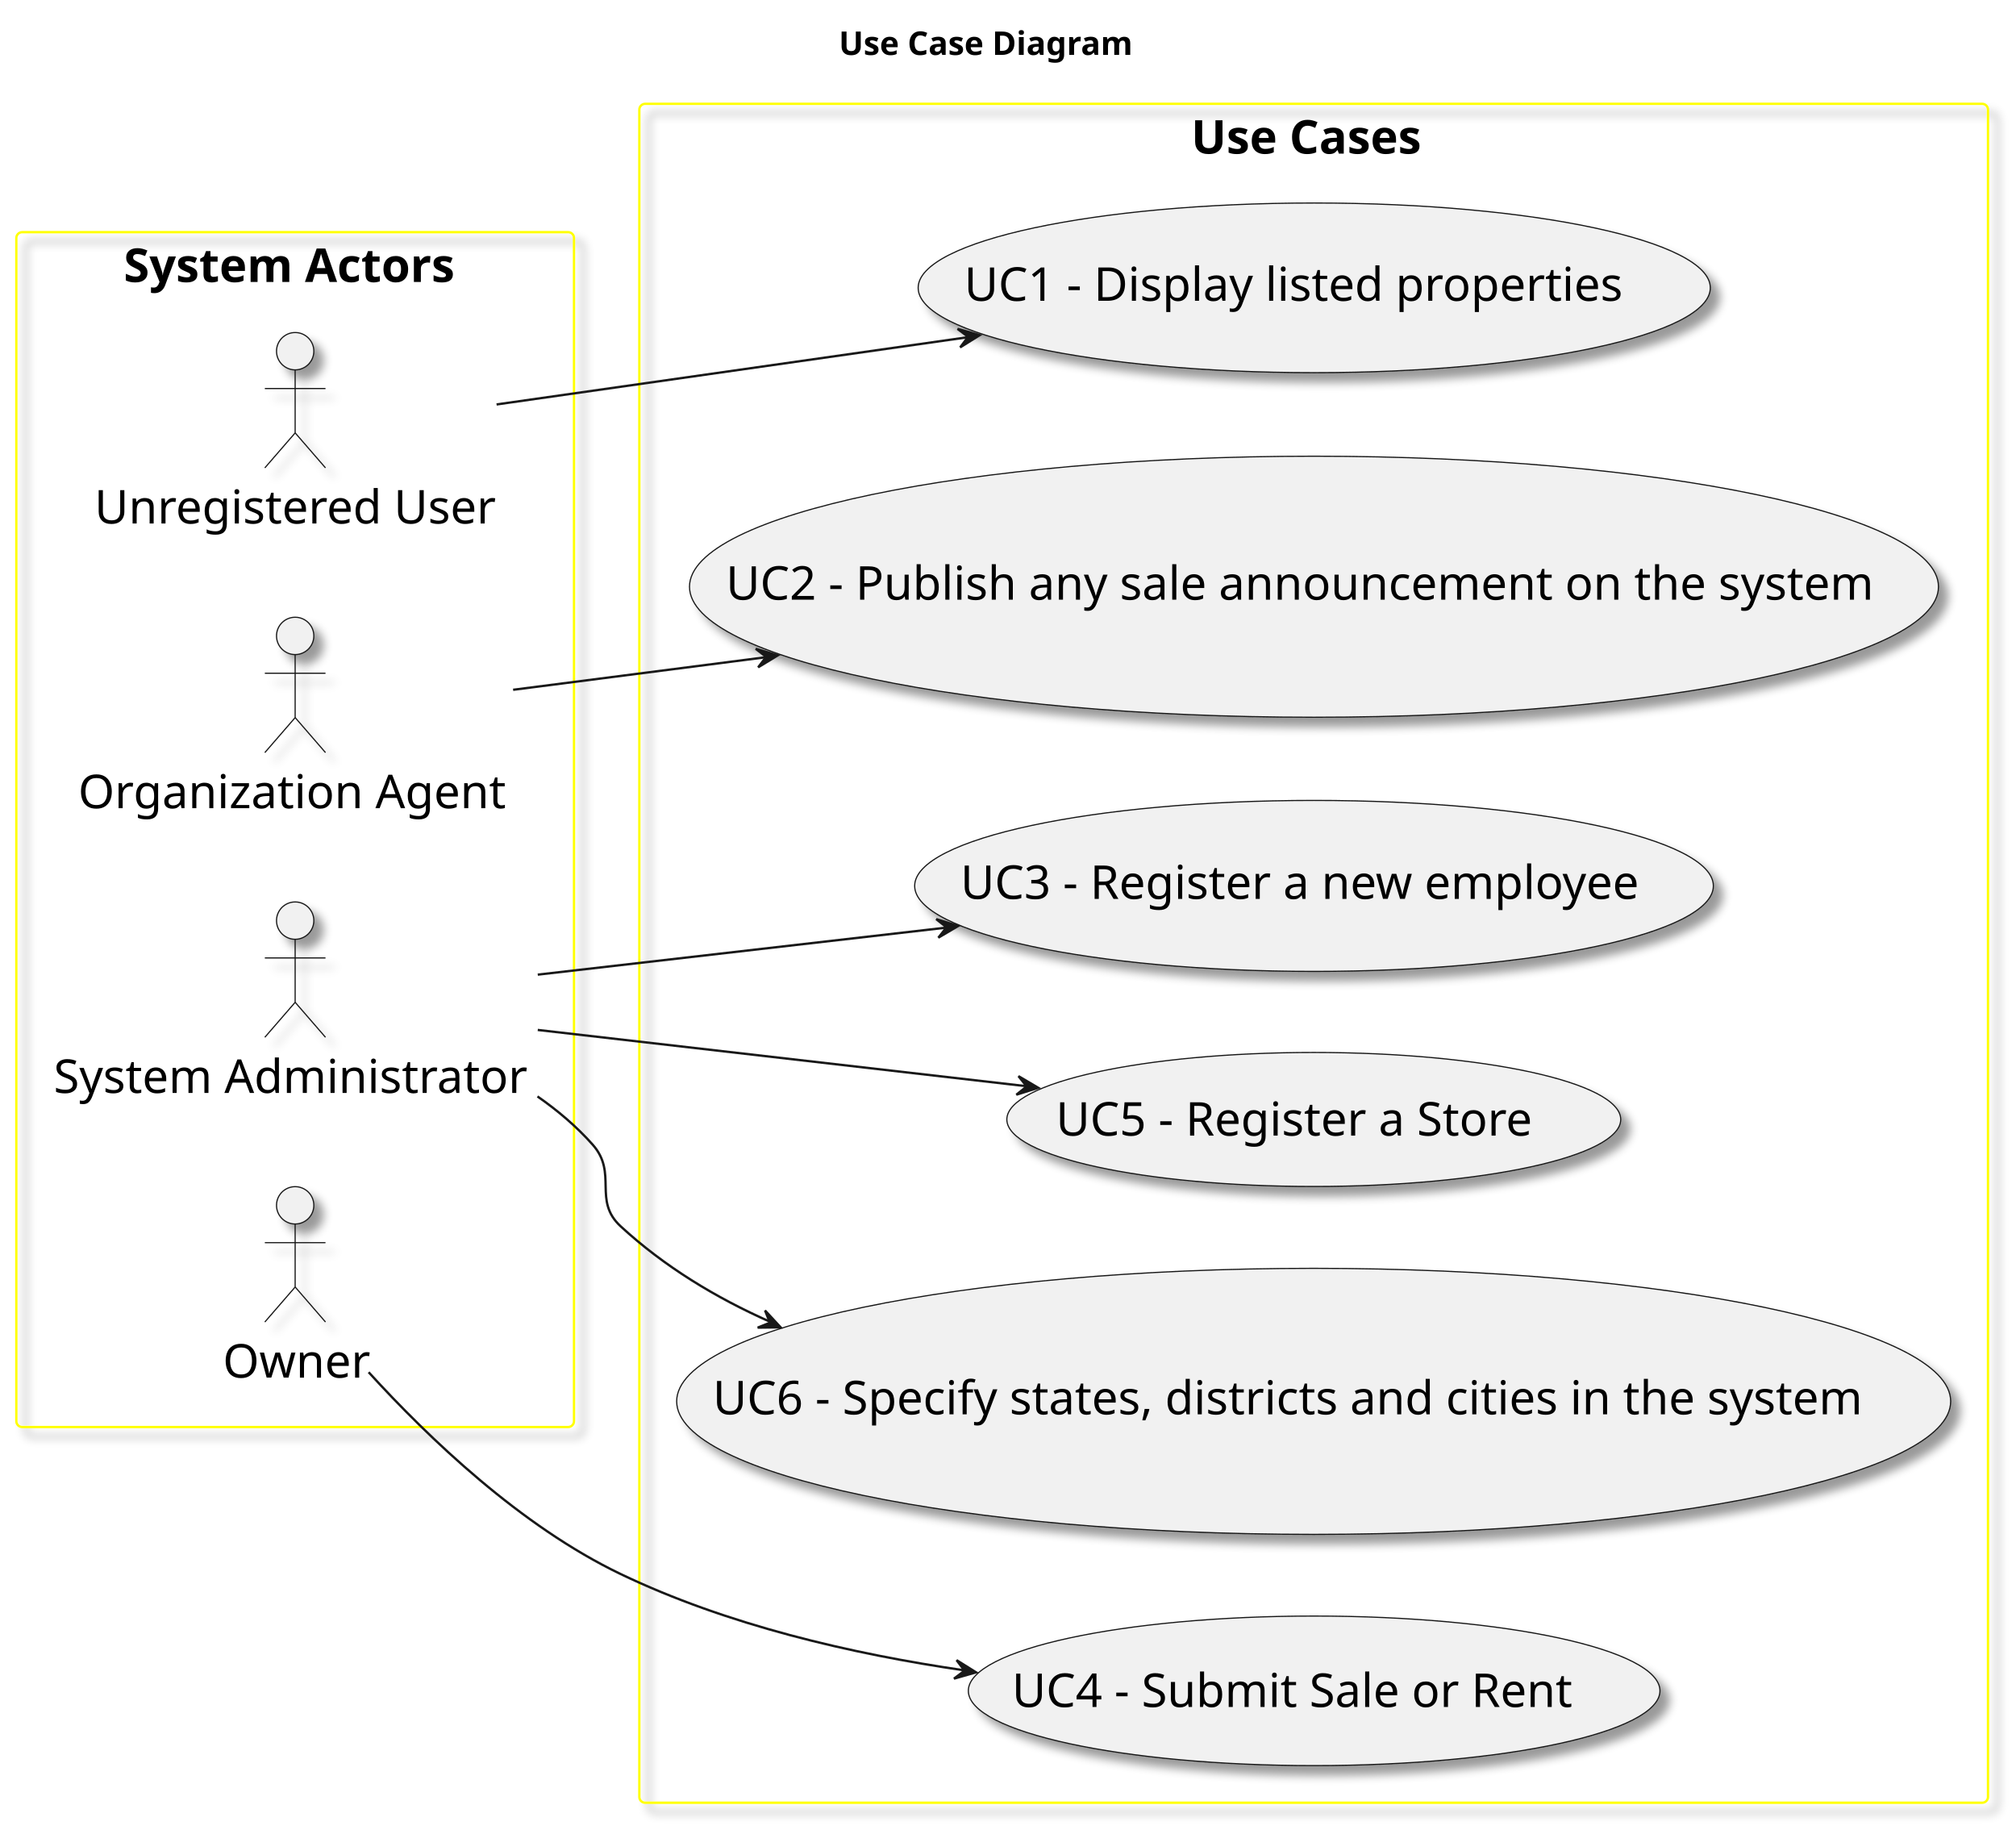
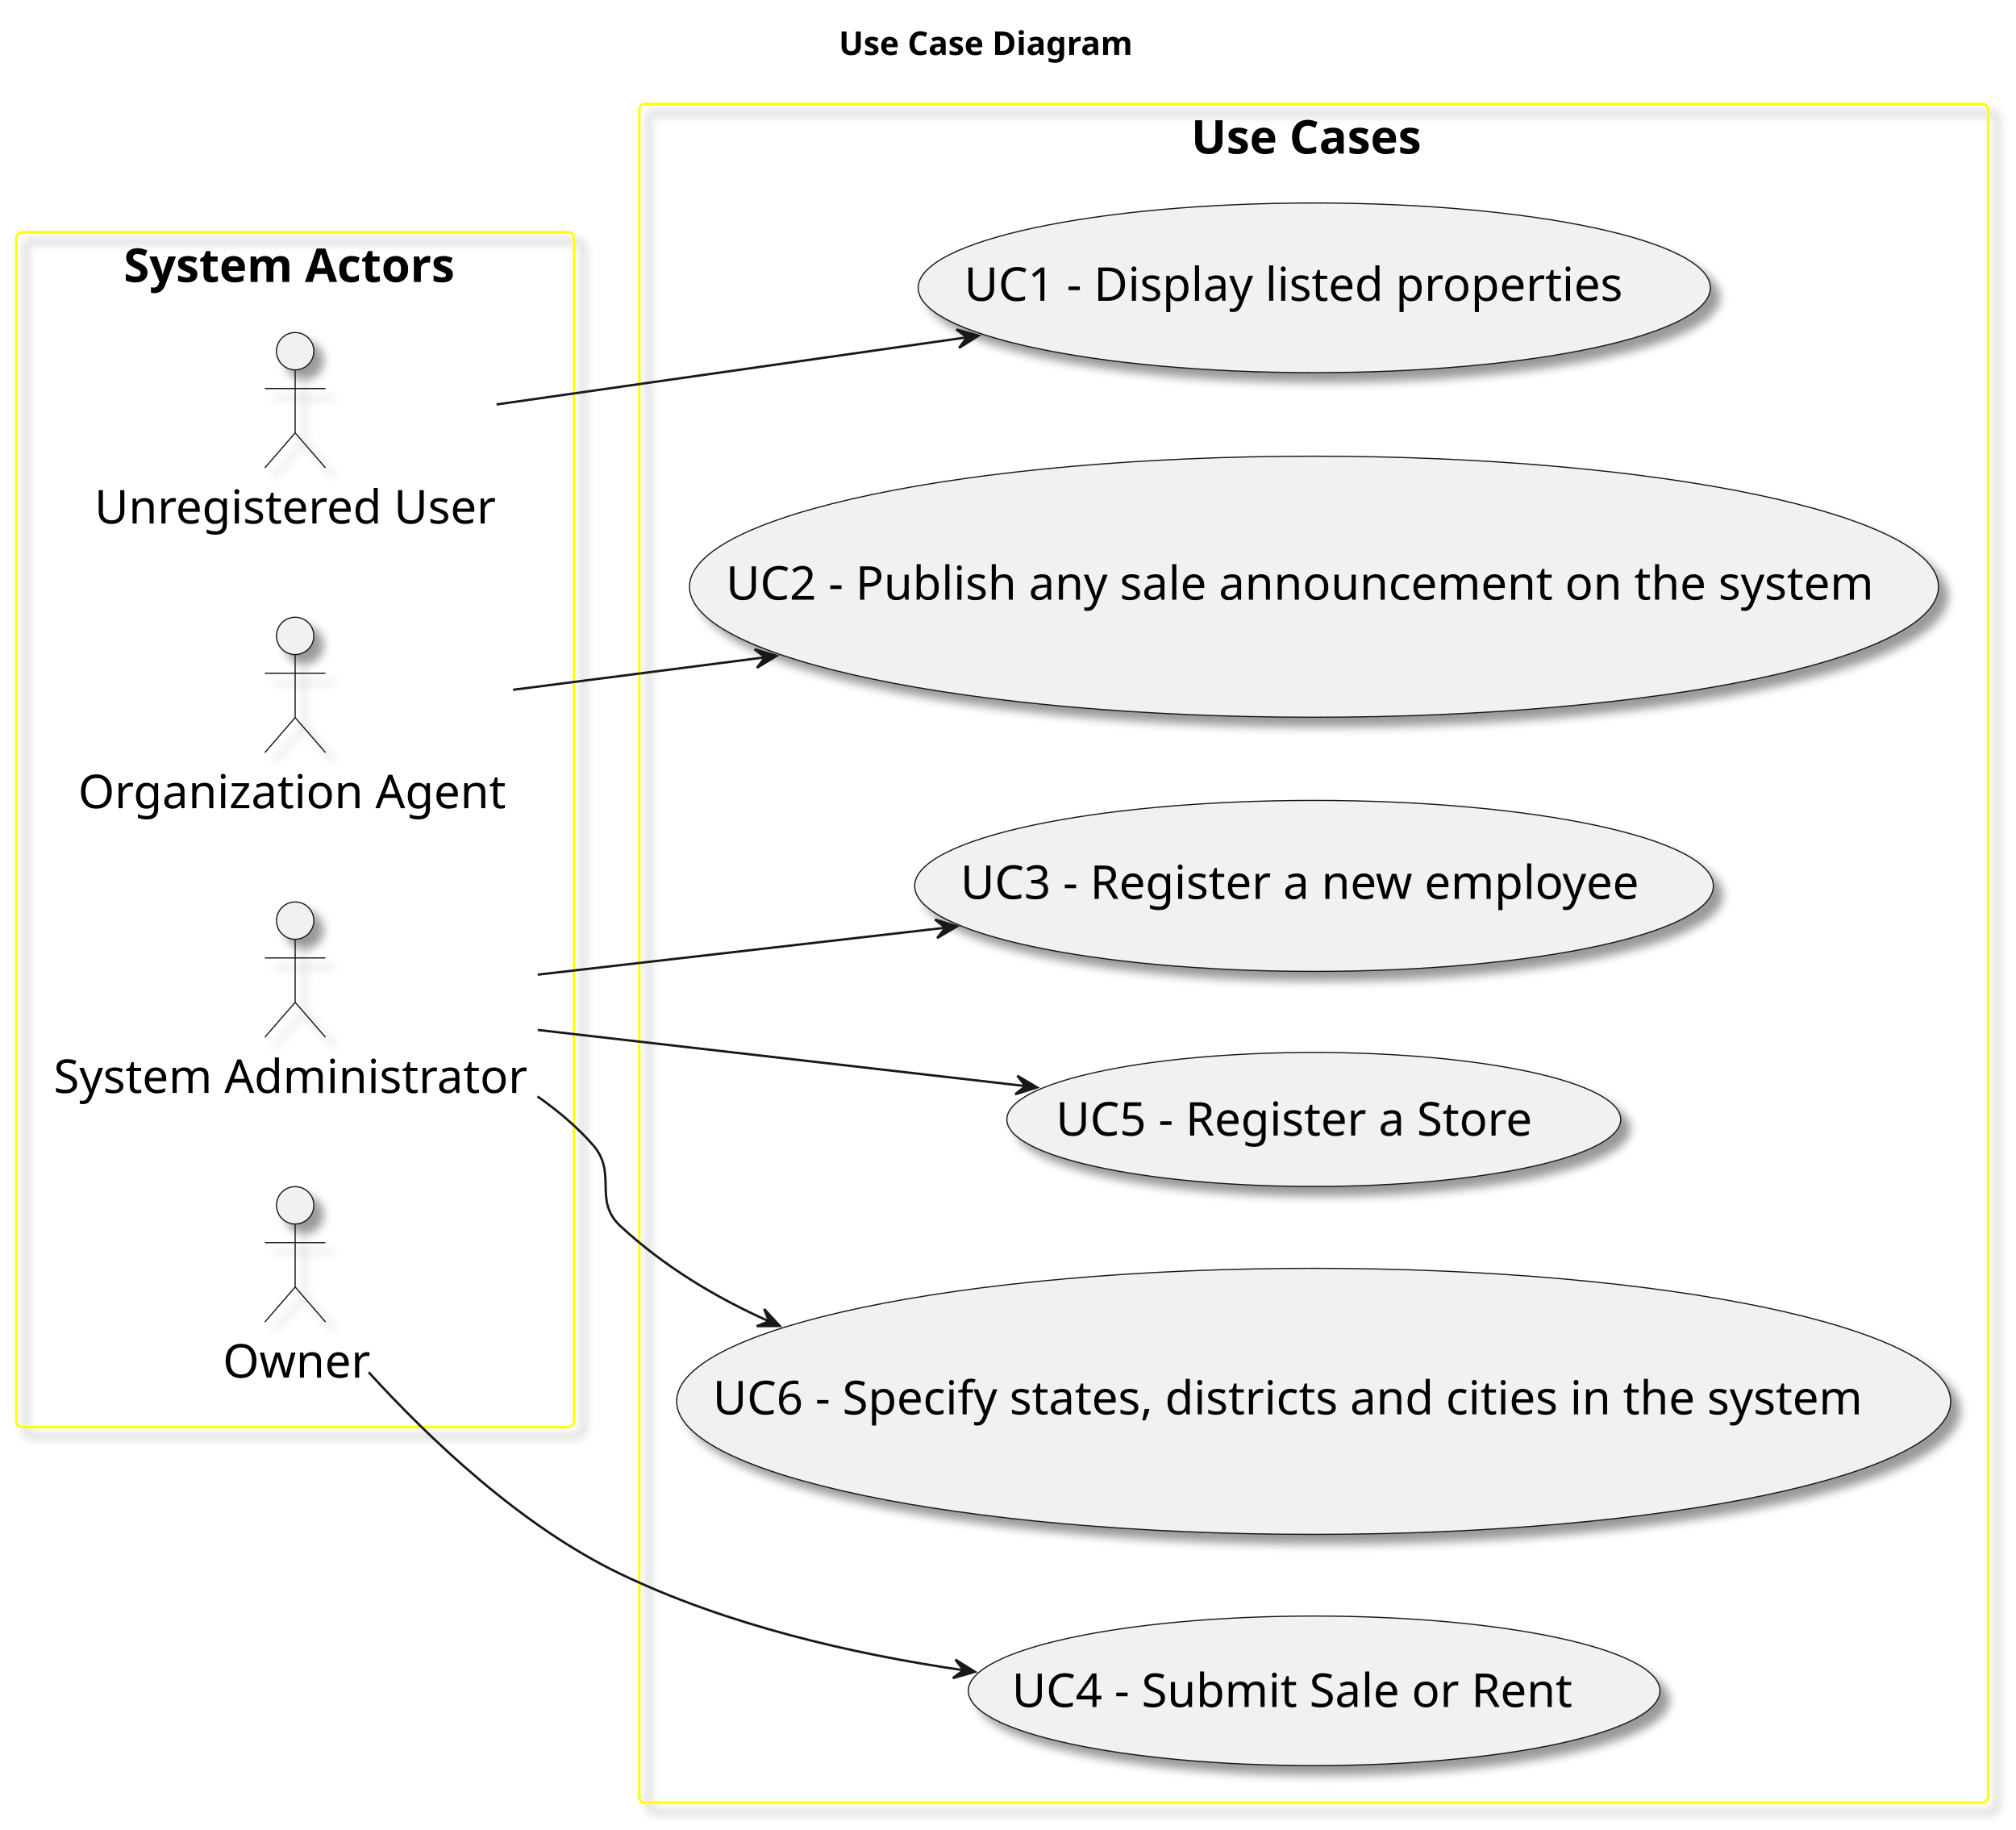
<svg xmlns="http://www.w3.org/2000/svg" contentStyleType="text/css" height="784px" preserveAspectRatio="none" style="width:864px;height:784px;background:#FFFFFF;" version="1.1" viewBox="0 0 864 784" width="864px" zoomAndPan="magnify">
  <defs>
    <filter height="300%" id="faad7mbye0gfd" width="300%" x="-1" y="-1">
      <feGaussianBlur result="blurOut" stdDeviation="2.0" />
      <feColorMatrix in="blurOut" result="blurOut2" type="matrix" values="0 0 0 0 0 0 0 0 0 0 0 0 0 0 0 0 0 0 .4 0" />
      <feOffset dx="4.0" dy="4.0" in="blurOut2" result="blurOut3" />
      <feBlend in="SourceGraphic" in2="blurOut3" mode="normal" />
    </filter>
  </defs>
  <g>
    <text fill="#000000" font-family="sans-serif" font-size="14" font-weight="bold" lengthAdjust="spacing" textLength="131" x="359.5" y="23.535">Use Case Diagram</text>
    <g id="cluster_actors">
      <rect fill="none" filter="url(#faad7mbye0gfd)" height="512" rx="2.5" ry="2.5" style="stroke:#FFFF00;stroke-width:1.0;" width="239" x="7" y="99.488" />
      <text fill="#000000" font-family="sans-serif" font-size="20" font-weight="bold" lengthAdjust="spacing" textLength="147" x="53" y="120.824">System Actors</text>
    </g>
    <g id="cluster_usecases">
      <rect fill="none" filter="url(#faad7mbye0gfd)" height="728" rx="2.5" ry="2.5" style="stroke:#FFFF00;stroke-width:1.0;" width="578" x="274" y="44.488" />
      <text fill="#000000" font-family="sans-serif" font-size="20" font-weight="bold" lengthAdjust="spacing" textLength="105" x="510.5" y="65.824">Use Cases</text>
    </g>
    <g id="elem_Unregistered User">
      <ellipse cx="126.5" cy="150.488" fill="#F1F1F1" filter="url(#faad7mbye0gfd)" rx="8" ry="8" style="stroke:#181818;stroke-width:0.5;" />
      <path d="M126.5,158.488 L126.5,185.488 M113.5,166.488 L139.5,166.488 M126.5,185.488 L113.5,200.488 M126.5,185.488 L139.5,200.488 " fill="none" filter="url(#faad7mbye0gfd)" style="stroke:#181818;stroke-width:0.5;" />
      <text fill="#000000" font-family="sans-serif" font-size="20" lengthAdjust="spacing" textLength="172" x="40.5" y="224.324">Unregistered User</text>
    </g>
    <g id="elem_Organization Agent">
      <ellipse cx="126.5" cy="272.488" fill="#F1F1F1" filter="url(#faad7mbye0gfd)" rx="8" ry="8" style="stroke:#181818;stroke-width:0.5;" />
      <path d="M126.5,280.488 L126.5,307.488 M113.5,288.488 L139.5,288.488 M126.5,307.488 L113.5,322.488 M126.5,307.488 L139.5,322.488 " fill="none" filter="url(#faad7mbye0gfd)" style="stroke:#181818;stroke-width:0.5;" />
      <text fill="#000000" font-family="sans-serif" font-size="20" lengthAdjust="spacing" textLength="186" x="33.5" y="346.324">Organization Agent</text>
    </g>
    <g id="elem_System Administrator">
      <ellipse cx="126.5" cy="394.488" fill="#F1F1F1" filter="url(#faad7mbye0gfd)" rx="8" ry="8" style="stroke:#181818;stroke-width:0.5;" />
      <path d="M126.5,402.488 L126.5,429.488 M113.5,410.488 L139.5,410.488 M126.5,429.488 L113.5,444.488 M126.5,429.488 L139.5,444.488 " fill="none" filter="url(#faad7mbye0gfd)" style="stroke:#181818;stroke-width:0.5;" />
      <text fill="#000000" font-family="sans-serif" font-size="20" lengthAdjust="spacing" textLength="207" x="23" y="468.324">System Administrator</text>
    </g>
    <g id="elem_Owner">
      <ellipse cx="126.5" cy="516.488" fill="#F1F1F1" filter="url(#faad7mbye0gfd)" rx="8" ry="8" style="stroke:#181818;stroke-width:0.5;" />
      <path d="M126.5,524.488 L126.5,551.488 M113.5,532.488 L139.5,532.488 M126.5,551.488 L113.5,566.488 M126.5,551.488 L139.5,566.488 " fill="none" filter="url(#faad7mbye0gfd)" style="stroke:#181818;stroke-width:0.5;" />
      <text fill="#000000" font-family="sans-serif" font-size="20" lengthAdjust="spacing" textLength="62" x="95.5" y="590.324">Owner</text>
    </g>
    <g id="elem_UC1">
      <ellipse cx="563.244" cy="123.337" fill="#F1F1F1" filter="url(#faad7mbye0gfd)" rx="169.744" ry="36.349" style="stroke:#181818;stroke-width:0.5;" />
      <text fill="#000000" font-family="sans-serif" font-size="20" lengthAdjust="spacing" textLength="300" x="413.244" y="128.896">UC1 - Display listed properties</text>
    </g>
    <g id="elem_UC2">
      <ellipse cx="563.135" cy="251.415" fill="#F1F1F1" filter="url(#faad7mbye0gfd)" rx="267.635" ry="55.927" style="stroke:#181818;stroke-width:0.5;" />
      <text fill="#000000" font-family="sans-serif" font-size="20" lengthAdjust="spacing" textLength="504" x="311.135" y="256.974">UC2 - Publish any sale announcement on the system</text>
    </g>
    <g id="elem_UC3">
      <ellipse cx="563.148" cy="379.618" fill="#F1F1F1" filter="url(#faad7mbye0gfd)" rx="171.148" ry="36.63" style="stroke:#181818;stroke-width:0.5;" />
      <text fill="#000000" font-family="sans-serif" font-size="20" lengthAdjust="spacing" textLength="303" x="411.648" y="385.177">UC3 - Register a new employee</text>
    </g>
    <g id="elem_UC4">
      <ellipse cx="563.205" cy="724.529" fill="#F1F1F1" filter="url(#faad7mbye0gfd)" rx="148.205" ry="32.041" style="stroke:#181818;stroke-width:0.5;" />
      <text fill="#000000" font-family="sans-serif" font-size="20" lengthAdjust="spacing" textLength="253" x="433.705" y="731.447">UC4 - Submit Sale or Rent</text>
    </g>
    <g id="elem_UC5">
      <ellipse cx="563.048" cy="479.698" fill="#F1F1F1" filter="url(#faad7mbye0gfd)" rx="131.548" ry="28.71" style="stroke:#181818;stroke-width:0.5;" />
      <text fill="#000000" font-family="sans-serif" font-size="20" lengthAdjust="spacing" textLength="215" x="452.548" y="486.616">UC5 - Register a Store</text>
    </g>
    <g id="elem_UC6">
      <ellipse cx="563" cy="600.488" fill="#F1F1F1" filter="url(#faad7mbye0gfd)" rx="273" ry="57" style="stroke:#181818;stroke-width:0.5;" />
      <text fill="#000000" font-family="sans-serif" font-size="20" lengthAdjust="spacing" textLength="515" x="305.5" y="606.047">UC6 - Specify states, districts and cities in the system</text>
    </g>
    <g id="link_Unregistered User_UC1">
-       <path d="M212.82,173.308 C270.4,165.098 347.86,154.048 415.2,144.438 " fill="none" id="Unregistered User-to-UC1" style="stroke:#181818;stroke-width:1.0;" />
-       <polygon fill="#181818" points="419.86,143.628,410.389,140.926,414.909,144.327,411.508,148.847,419.86,143.628" style="stroke:#181818;stroke-width:1.0;" />
+       <path d="M212.82,173.308 C270.28,165.118 347.55,154.088 414.8,144.488 " fill="none" id="Unregistered User-to-UC1" style="stroke:#181818;stroke-width:1.0;" />
+       <polygon fill="#181818" points="419.36,143.838,409.88,141.167,414.411,144.553,411.025,149.084,419.36,143.838" style="stroke:#181818;stroke-width:1.0;" />
    </g>
    <g id="link_Organization Agent_UC2">
-       <path d="M219.91,295.578 C252.21,291.418 290.08,286.538 328.63,281.568 " fill="none" id="Organization Agent-to-UC2" style="stroke:#181818;stroke-width:1.0;" />
-       <polygon fill="#181818" points="333.33,280.828,323.89,278.019,328.372,281.471,324.919,285.952,333.33,280.828" style="stroke:#181818;stroke-width:1.0;" />
+       <path d="M219.91,295.578 C252.08,291.428 289.77,286.578 328.16,281.628 " fill="none" id="Organization Agent-to-UC2" style="stroke:#181818;stroke-width:1.0;" />
+       <polygon fill="#181818" points="332.83,281.028,323.39,278.219,327.872,281.671,324.419,286.152,332.83,281.028" style="stroke:#181818;stroke-width:1.0;" />
    </g>
    <g id="link_System Administrator_UC3">
-       <path d="M230.47,417.638 C282.86,411.608 347.65,404.158 406.01,397.438 " fill="none" id="System Administrator-to-UC3" style="stroke:#181818;stroke-width:1.0;" />
-       <polygon fill="#181818" points="410.64,396.788,401.241,393.845,405.673,397.361,402.157,401.793,410.64,396.788" style="stroke:#181818;stroke-width:1.0;" />
+       <path d="M230.47,417.638 C282.65,411.638 347.12,404.218 405.3,397.518 " fill="none" id="System Administrator-to-UC3" style="stroke:#181818;stroke-width:1.0;" />
+       <polygon fill="#181818" points="410.13,396.968,400.732,394.022,405.163,397.539,401.646,401.97,410.13,396.968" style="stroke:#181818;stroke-width:1.0;" />
    </g>
    <g id="link_Owner_UC4">
-       <path d="M157.99,587.998 C183.76,616.288 223.22,653.998 266,674.488 C311.39,696.238 364.66,708.688 413.4,715.768 " fill="none" id="Owner-to-UC4" style="stroke:#181818;stroke-width:1.0;" />
-       <polygon fill="#181818" points="418.32,716.608,409.968,711.389,413.369,715.909,408.849,719.311,418.32,716.608" style="stroke:#181818;stroke-width:1.0;" />
+       <path d="M157.99,587.998 C183.76,616.288 223.22,653.998 266,674.488 C311.3,696.188 364.44,708.638 413.11,715.728 " fill="none" id="Owner-to-UC4" style="stroke:#181818;stroke-width:1.0;" />
+       <polygon fill="#181818" points="417.83,716.388,409.478,711.169,412.879,715.689,408.359,719.091,417.83,716.388" style="stroke:#181818;stroke-width:1.0;" />
    </g>
    <g id="link_System Administrator_UC5">
-       <path d="M230.47,441.338 C293.32,448.568 374.01,457.858 440.04,465.458 " fill="none" id="System Administrator-to-UC5" style="stroke:#181818;stroke-width:1.0;" />
-       <polygon fill="#181818" points="444.98,466.138,436.496,461.137,440.013,465.567,435.582,469.084,444.98,466.138" style="stroke:#181818;stroke-width:1.0;" />
+       <path d="M230.47,441.338 C293.19,448.558 373.68,457.818 439.64,465.408 " fill="none" id="System Administrator-to-UC5" style="stroke:#181818;stroke-width:1.0;" />
+       <polygon fill="#181818" points="444.48,465.968,435.997,460.964,439.513,465.396,435.081,468.911,444.48,465.968" style="stroke:#181818;stroke-width:1.0;" />
    </g>
    <g id="link_System Administrator_UC6">
-       <path d="M230.35,469.828 C239.04,475.878 247.12,482.738 254,490.488 C264.92,502.788 253.9,514.348 266,525.488 C284.67,542.688 306.71,556.068 330.21,566.468 " fill="none" id="System Administrator-to-UC6" style="stroke:#181818;stroke-width:1.0;" />
-       <polygon fill="#181818" points="334.56,568.778,327.872,561.549,329.966,566.803,324.712,568.899,334.56,568.778" style="stroke:#181818;stroke-width:1.0;" />
+       <path d="M230.35,469.828 C239.04,475.878 247.12,482.738 254,490.488 C264.92,502.788 253.9,514.348 266,525.488 C284.51,542.538 306.34,555.848 329.61,566.208 " fill="none" id="System Administrator-to-UC6" style="stroke:#181818;stroke-width:1.0;" />
+       <polygon fill="#181818" points="334.17,568.178,327.5,560.931,329.582,566.191,324.322,568.273,334.17,568.178" style="stroke:#181818;stroke-width:1.0;" />
    </g>
  </g>
</svg>
